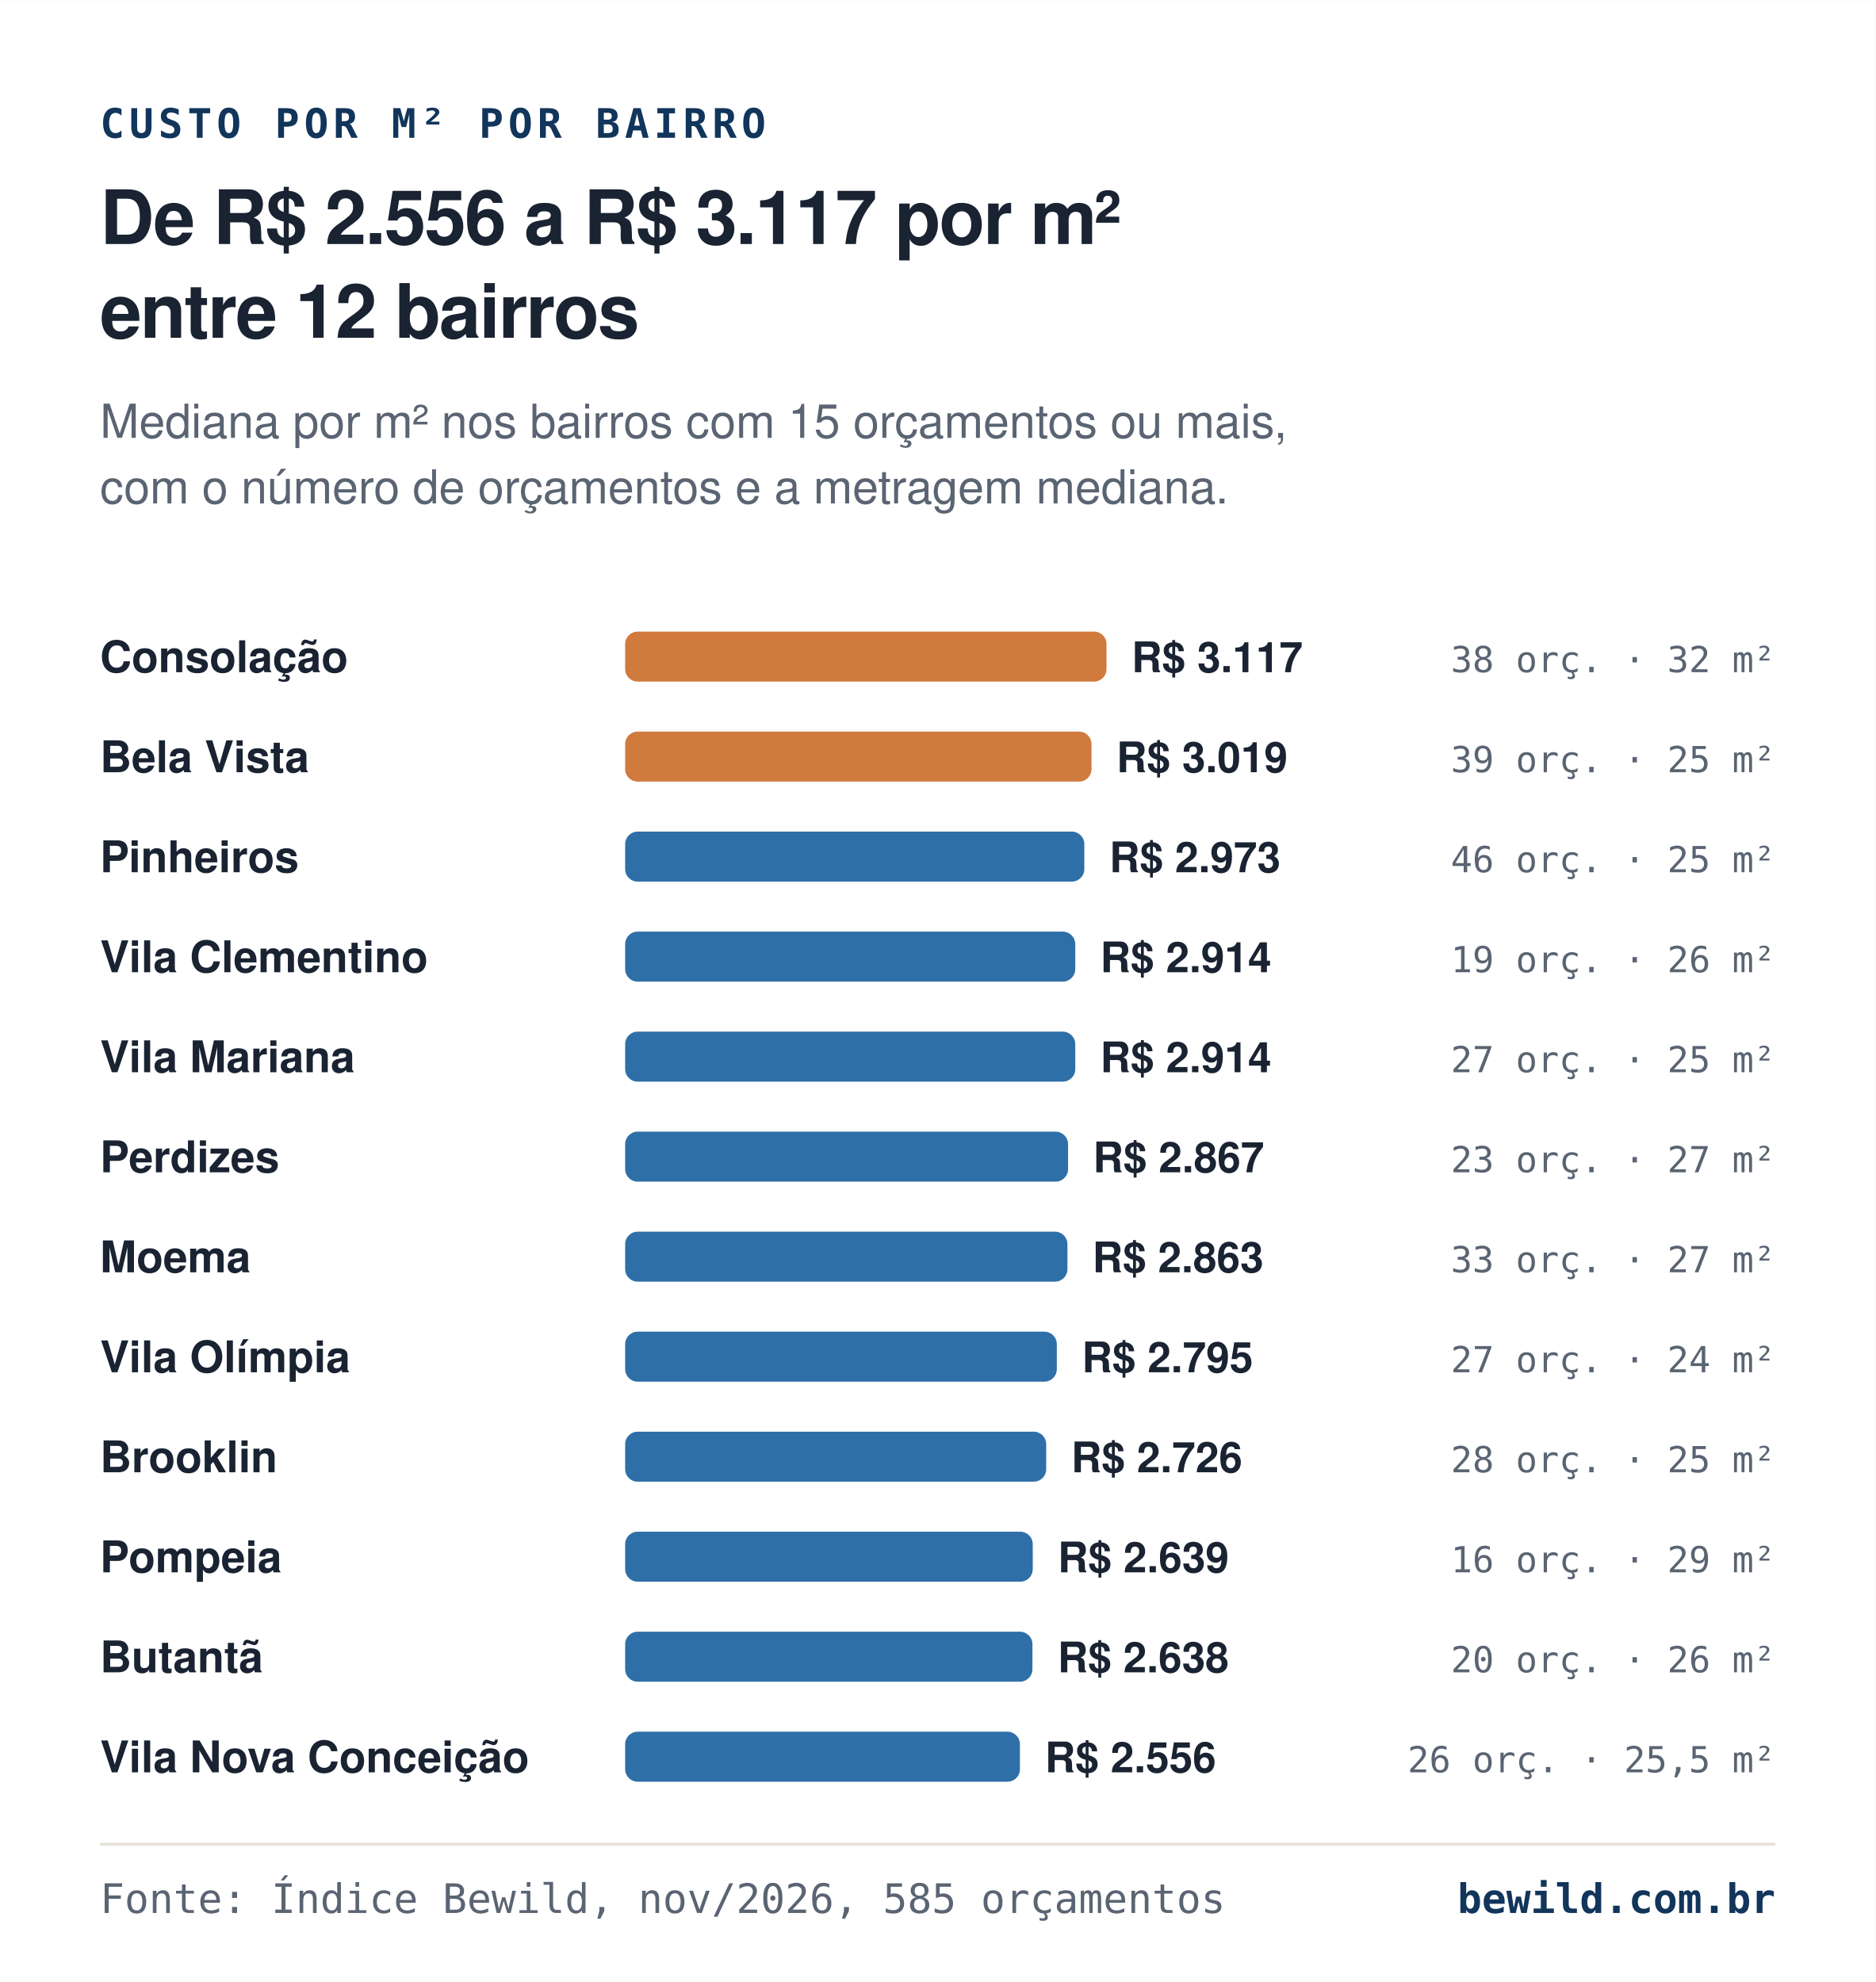
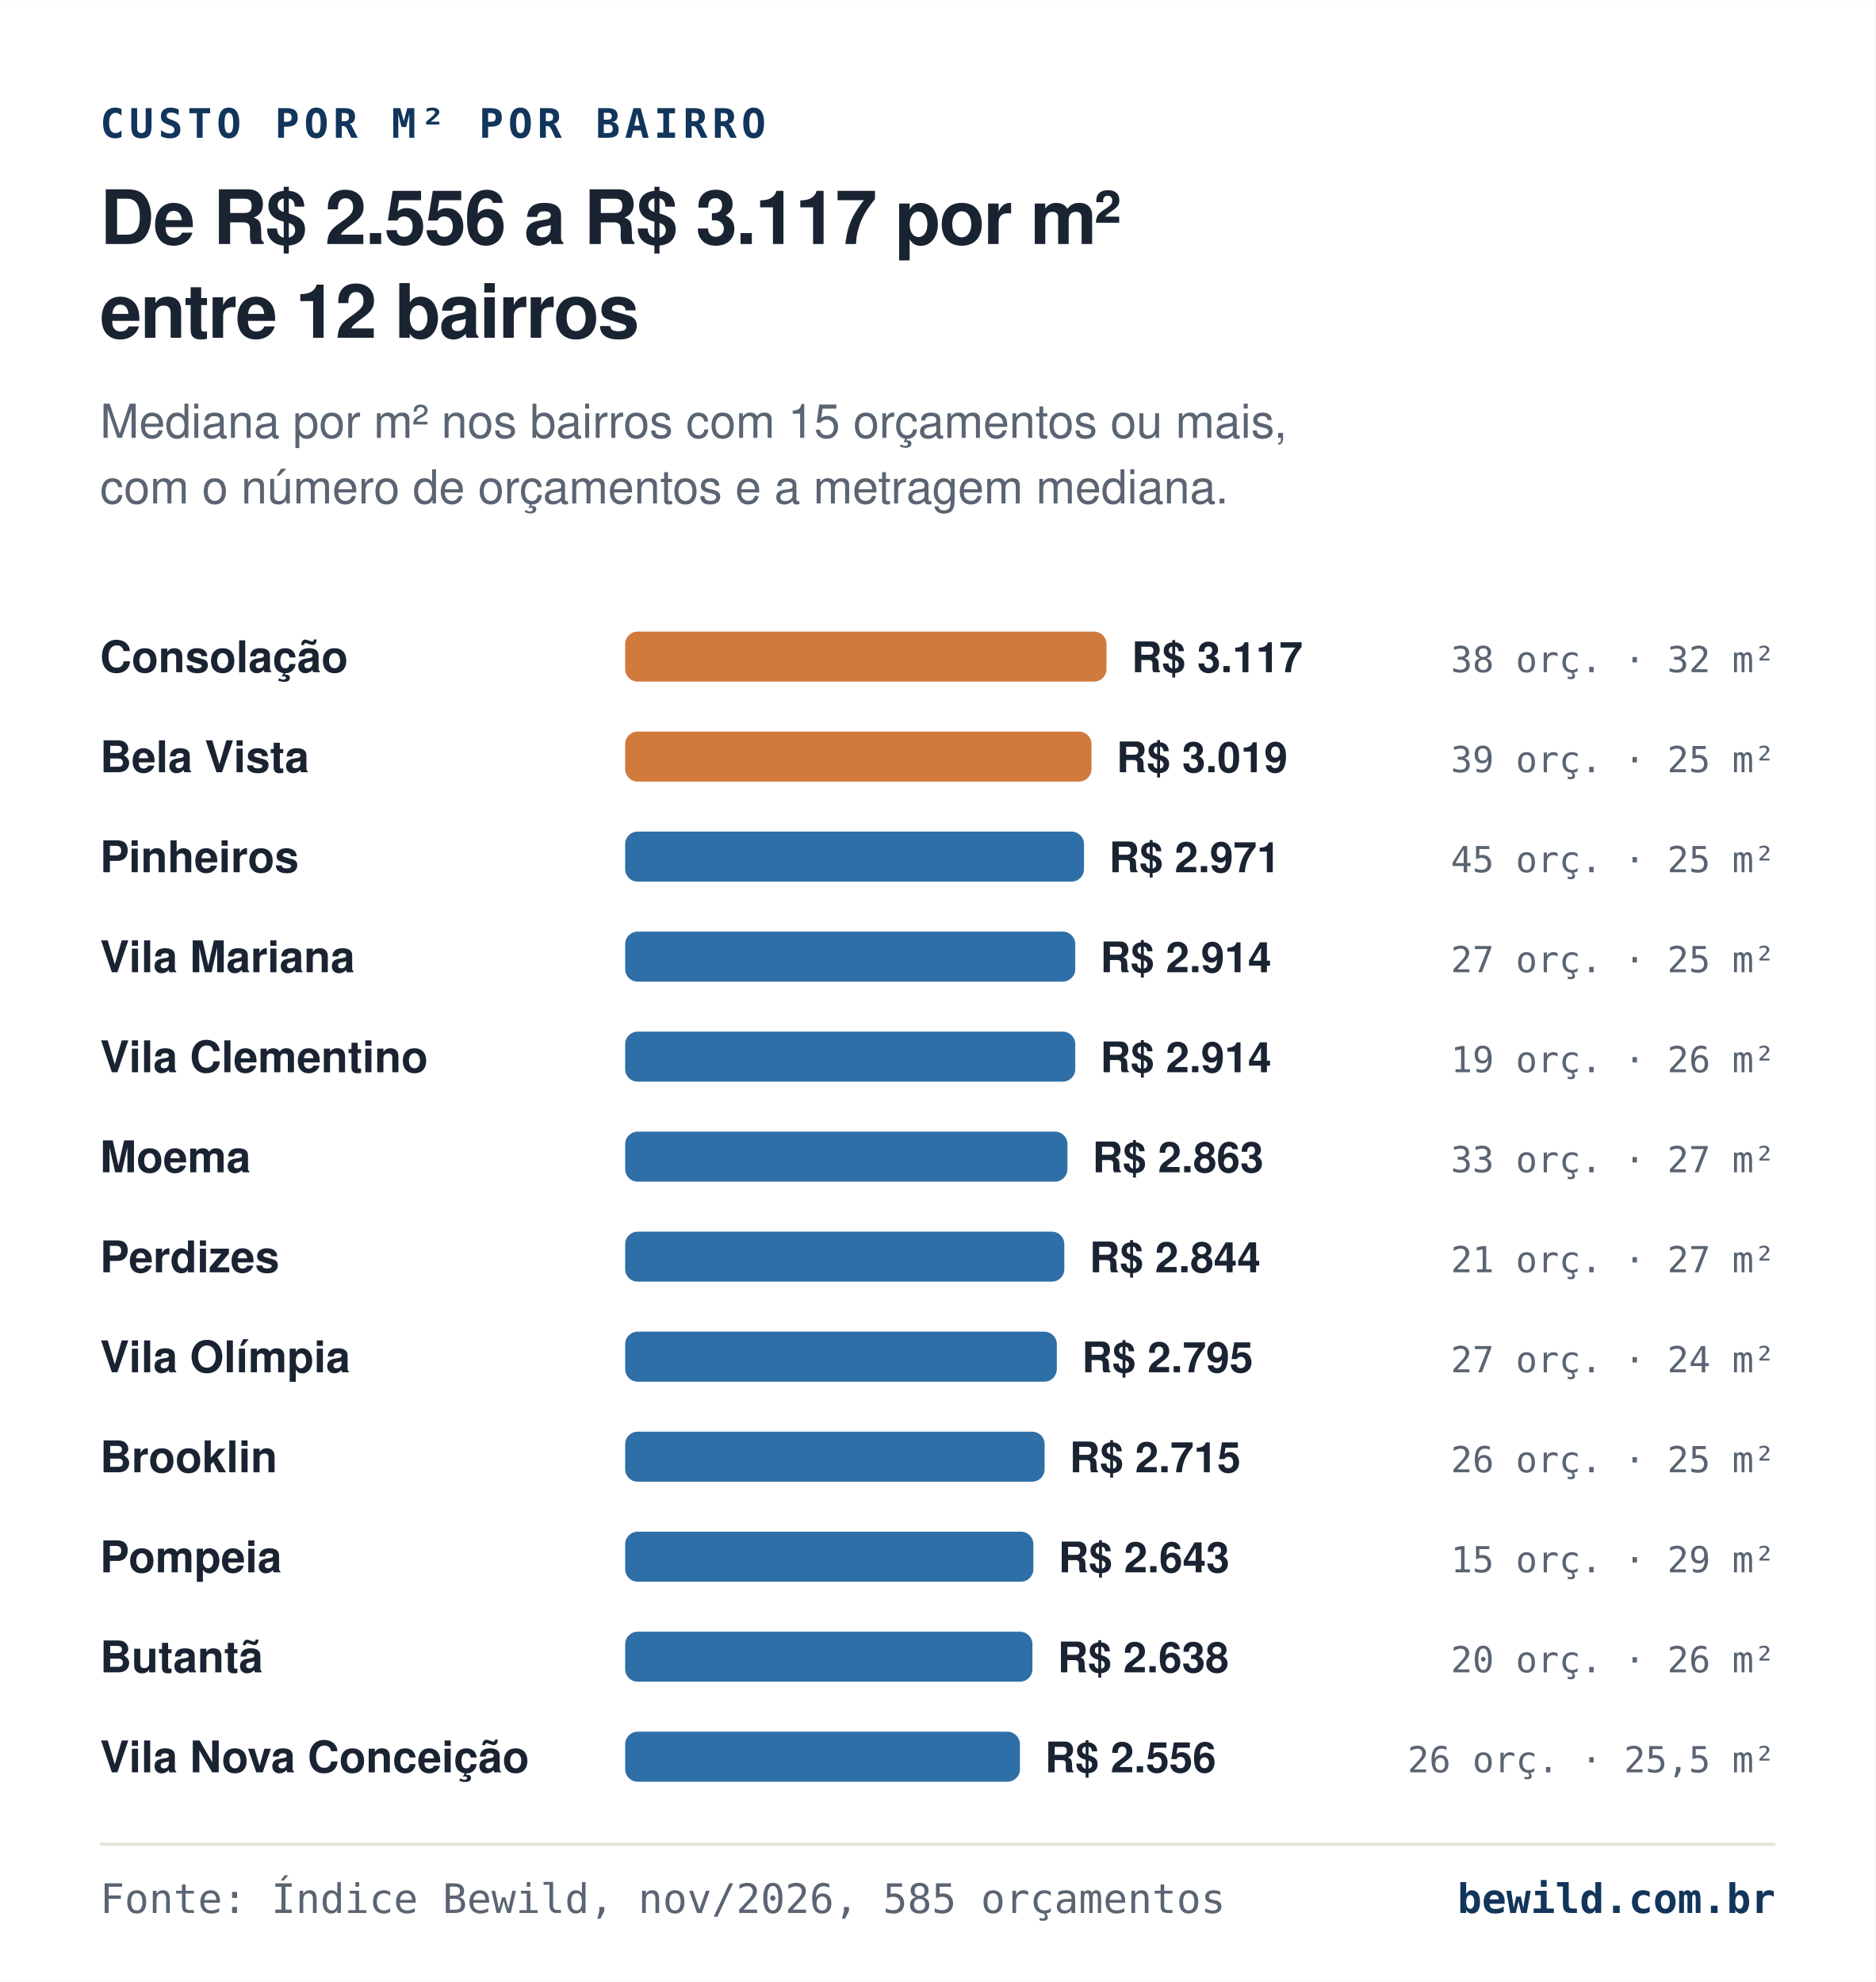
<svg xmlns="http://www.w3.org/2000/svg" viewBox="0 0 600 634" width="720" height="761" role="img" aria-labelledby="t d">
  <style>.s{font-family:Manrope, 'Helvetica Neue', Helvetica, Arial, sans-serif}.m{font-family:'JetBrains Mono', Menlo, Consolas, monospace}</style>
  <rect width="600" height="634" fill="#FFFFFF" />
  <text x="32" y="44" class="m" font-size="13" font-weight="700" fill="#11355B" letter-spacing="1.5">CUSTO POR M² POR BAIRRO</text>
  <text x="32" y="78" class="s" font-size="24" font-weight="700" fill="#1A2332" letter-spacing="-0.5">De R$ 2.556 a R$ 3.117 por m²</text>
  <text x="32" y="108" class="s" font-size="24" font-weight="700" fill="#1A2332" letter-spacing="-0.5">entre 12 bairros</text>
  <text x="32" y="140" class="s" font-size="15" fill="#5A6472">Mediana por m² nos bairros com 15 orçamentos ou mais,</text>
  <text x="32" y="161" class="s" font-size="15" fill="#5A6472">com o número de orçamentos e a metragem mediana.</text>
  <text x="32" y="215" class="s" font-size="14" font-weight="600" fill="#1A2332">Consolação</text>
  <rect x="200.0" y="202.0" width="154.0" height="16.0" rx="4" fill="#D07A3E" />
  <text x="362.016" y="215" class="s" font-size="13.5" font-weight="700" fill="#1A2332">R$ 3.117</text>
  <text x="568" y="215" class="m" font-size="11.5" fill="#5A6472" text-anchor="end">38 orç. · 32 m²</text>
  <text x="32" y="247" class="s" font-size="14" font-weight="600" fill="#1A2332">Bela Vista</text>
  <rect x="200.0" y="234.0" width="149.2" height="16.0" rx="4" fill="#D07A3E" />
  <text x="357.174" y="247" class="s" font-size="13.5" font-weight="700" fill="#1A2332">R$ 3.019</text>
  <text x="568" y="247" class="m" font-size="11.5" fill="#5A6472" text-anchor="end">39 orç. · 25 m²</text>
  <text x="32" y="279" class="s" font-size="14" font-weight="600" fill="#1A2332">Pinheiros</text>
-   <rect x="200.0" y="266.0" width="146.9" height="16.0" rx="4" fill="#2F6FA8" />
-   <text x="354.901" y="279" class="s" font-size="13.5" font-weight="700" fill="#1A2332">R$ 2.973</text>
-   <text x="568" y="279" class="m" font-size="11.5" fill="#5A6472" text-anchor="end">46 orç. · 25 m²</text>
-   <text x="32" y="311" class="s" font-size="14" font-weight="600" fill="#1A2332">Vila Clementino</text>
+   <rect x="200.0" y="266.0" width="146.8" height="16.0" rx="4" fill="#2F6FA8" />
+   <text x="354.802" y="279" class="s" font-size="13.5" font-weight="700" fill="#1A2332">R$ 2.971</text>
+   <text x="568" y="279" class="m" font-size="11.5" fill="#5A6472" text-anchor="end">45 orç. · 25 m²</text>
+   <text x="32" y="311" class="s" font-size="14" font-weight="600" fill="#1A2332">Vila Mariana</text>
  <rect x="200.0" y="298.0" width="144.0" height="16.0" rx="4" fill="#2F6FA8" />
  <text x="351.986" y="311" class="s" font-size="13.5" font-weight="700" fill="#1A2332">R$ 2.914</text>
-   <text x="568" y="311" class="m" font-size="11.5" fill="#5A6472" text-anchor="end">19 orç. · 26 m²</text>
-   <text x="32" y="343" class="s" font-size="14" font-weight="600" fill="#1A2332">Vila Mariana</text>
+   <text x="568" y="311" class="m" font-size="11.5" fill="#5A6472" text-anchor="end">27 orç. · 25 m²</text>
+   <text x="32" y="343" class="s" font-size="14" font-weight="600" fill="#1A2332">Vila Clementino</text>
  <rect x="200.0" y="330.0" width="144.0" height="16.0" rx="4" fill="#2F6FA8" />
  <text x="351.986" y="343" class="s" font-size="13.5" font-weight="700" fill="#1A2332">R$ 2.914</text>
-   <text x="568" y="343" class="m" font-size="11.5" fill="#5A6472" text-anchor="end">27 orç. · 25 m²</text>
-   <text x="32" y="375" class="s" font-size="14" font-weight="600" fill="#1A2332">Perdizes</text>
-   <rect x="200.0" y="362.0" width="141.7" height="16.0" rx="4" fill="#2F6FA8" />
-   <text x="349.664" y="375" class="s" font-size="13.5" font-weight="700" fill="#1A2332">R$ 2.867</text>
-   <text x="568" y="375" class="m" font-size="11.5" fill="#5A6472" text-anchor="end">23 orç. · 27 m²</text>
-   <text x="32" y="407" class="s" font-size="14" font-weight="600" fill="#1A2332">Moema</text>
-   <rect x="200.0" y="394.0" width="141.5" height="16.0" rx="4" fill="#2F6FA8" />
-   <text x="349.466" y="407" class="s" font-size="13.5" font-weight="700" fill="#1A2332">R$ 2.863</text>
-   <text x="568" y="407" class="m" font-size="11.5" fill="#5A6472" text-anchor="end">33 orç. · 27 m²</text>
+   <text x="568" y="343" class="m" font-size="11.5" fill="#5A6472" text-anchor="end">19 orç. · 26 m²</text>
+   <text x="32" y="375" class="s" font-size="14" font-weight="600" fill="#1A2332">Moema</text>
+   <rect x="200.0" y="362.0" width="141.5" height="16.0" rx="4" fill="#2F6FA8" />
+   <text x="349.466" y="375" class="s" font-size="13.5" font-weight="700" fill="#1A2332">R$ 2.863</text>
+   <text x="568" y="375" class="m" font-size="11.5" fill="#5A6472" text-anchor="end">33 orç. · 27 m²</text>
+   <text x="32" y="407" class="s" font-size="14" font-weight="600" fill="#1A2332">Perdizes</text>
+   <rect x="200.0" y="394.0" width="140.5" height="16.0" rx="4" fill="#2F6FA8" />
+   <text x="348.527" y="407" class="s" font-size="13.5" font-weight="700" fill="#1A2332">R$ 2.844</text>
+   <text x="568" y="407" class="m" font-size="11.5" fill="#5A6472" text-anchor="end">21 orç. · 27 m²</text>
  <text x="32" y="439" class="s" font-size="14" font-weight="600" fill="#1A2332">Vila Olímpia</text>
  <rect x="200.0" y="426.0" width="138.1" height="16.0" rx="4" fill="#2F6FA8" />
  <text x="346.106" y="439" class="s" font-size="13.5" font-weight="700" fill="#1A2332">R$ 2.795</text>
  <text x="568" y="439" class="m" font-size="11.5" fill="#5A6472" text-anchor="end">27 orç. · 24 m²</text>
  <text x="32" y="471" class="s" font-size="14" font-weight="600" fill="#1A2332">Brooklin</text>
-   <rect x="200.0" y="458.0" width="134.7" height="16.0" rx="4" fill="#2F6FA8" />
-   <text x="342.696" y="471" class="s" font-size="13.5" font-weight="700" fill="#1A2332">R$ 2.726</text>
-   <text x="568" y="471" class="m" font-size="11.5" fill="#5A6472" text-anchor="end">28 orç. · 25 m²</text>
+   <rect x="200.0" y="458.0" width="134.2" height="16.0" rx="4" fill="#2F6FA8" />
+   <text x="342.153" y="471" class="s" font-size="13.5" font-weight="700" fill="#1A2332">R$ 2.715</text>
+   <text x="568" y="471" class="m" font-size="11.5" fill="#5A6472" text-anchor="end">26 orç. · 25 m²</text>
  <text x="32" y="503" class="s" font-size="14" font-weight="600" fill="#1A2332">Pompeia</text>
-   <rect x="200.0" y="490.0" width="130.4" height="16.0" rx="4" fill="#2F6FA8" />
-   <text x="338.398" y="503" class="s" font-size="13.5" font-weight="700" fill="#1A2332">R$ 2.639</text>
-   <text x="568" y="503" class="m" font-size="11.5" fill="#5A6472" text-anchor="end">16 orç. · 29 m²</text>
+   <rect x="200.0" y="490.0" width="130.6" height="16.0" rx="4" fill="#2F6FA8" />
+   <text x="338.595" y="503" class="s" font-size="13.5" font-weight="700" fill="#1A2332">R$ 2.643</text>
+   <text x="568" y="503" class="m" font-size="11.5" fill="#5A6472" text-anchor="end">15 orç. · 29 m²</text>
  <text x="32" y="535" class="s" font-size="14" font-weight="600" fill="#1A2332">Butantã</text>
  <rect x="200.0" y="522.0" width="130.3" height="16.0" rx="4" fill="#2F6FA8" />
  <text x="338.348" y="535" class="s" font-size="13.5" font-weight="700" fill="#1A2332">R$ 2.638</text>
  <text x="568" y="535" class="m" font-size="11.5" fill="#5A6472" text-anchor="end">20 orç. · 26 m²</text>
  <text x="32" y="567" class="s" font-size="14" font-weight="600" fill="#1A2332">Vila Nova Conceição</text>
  <rect x="200.0" y="554.0" width="126.3" height="16.0" rx="4" fill="#2F6FA8" />
  <text x="334.296" y="567" class="s" font-size="13.5" font-weight="700" fill="#1A2332">R$ 2.556</text>
  <text x="568" y="567" class="m" font-size="11.5" fill="#5A6472" text-anchor="end">26 orç. · 25,5 m²</text>
  <line x1="32.0" y1="590.0" x2="568.0" y2="590.0" stroke="#E7E2D9" stroke-width="1" />
  <text x="32" y="612" class="m" font-size="13" fill="#5A6472">Fonte: Índice Bewild, nov/2026, 585 orçamentos</text>
  <text x="568" y="612" class="m" font-size="13" font-weight="700" fill="#11355B" text-anchor="end">bewild.com.br</text>
</svg>
